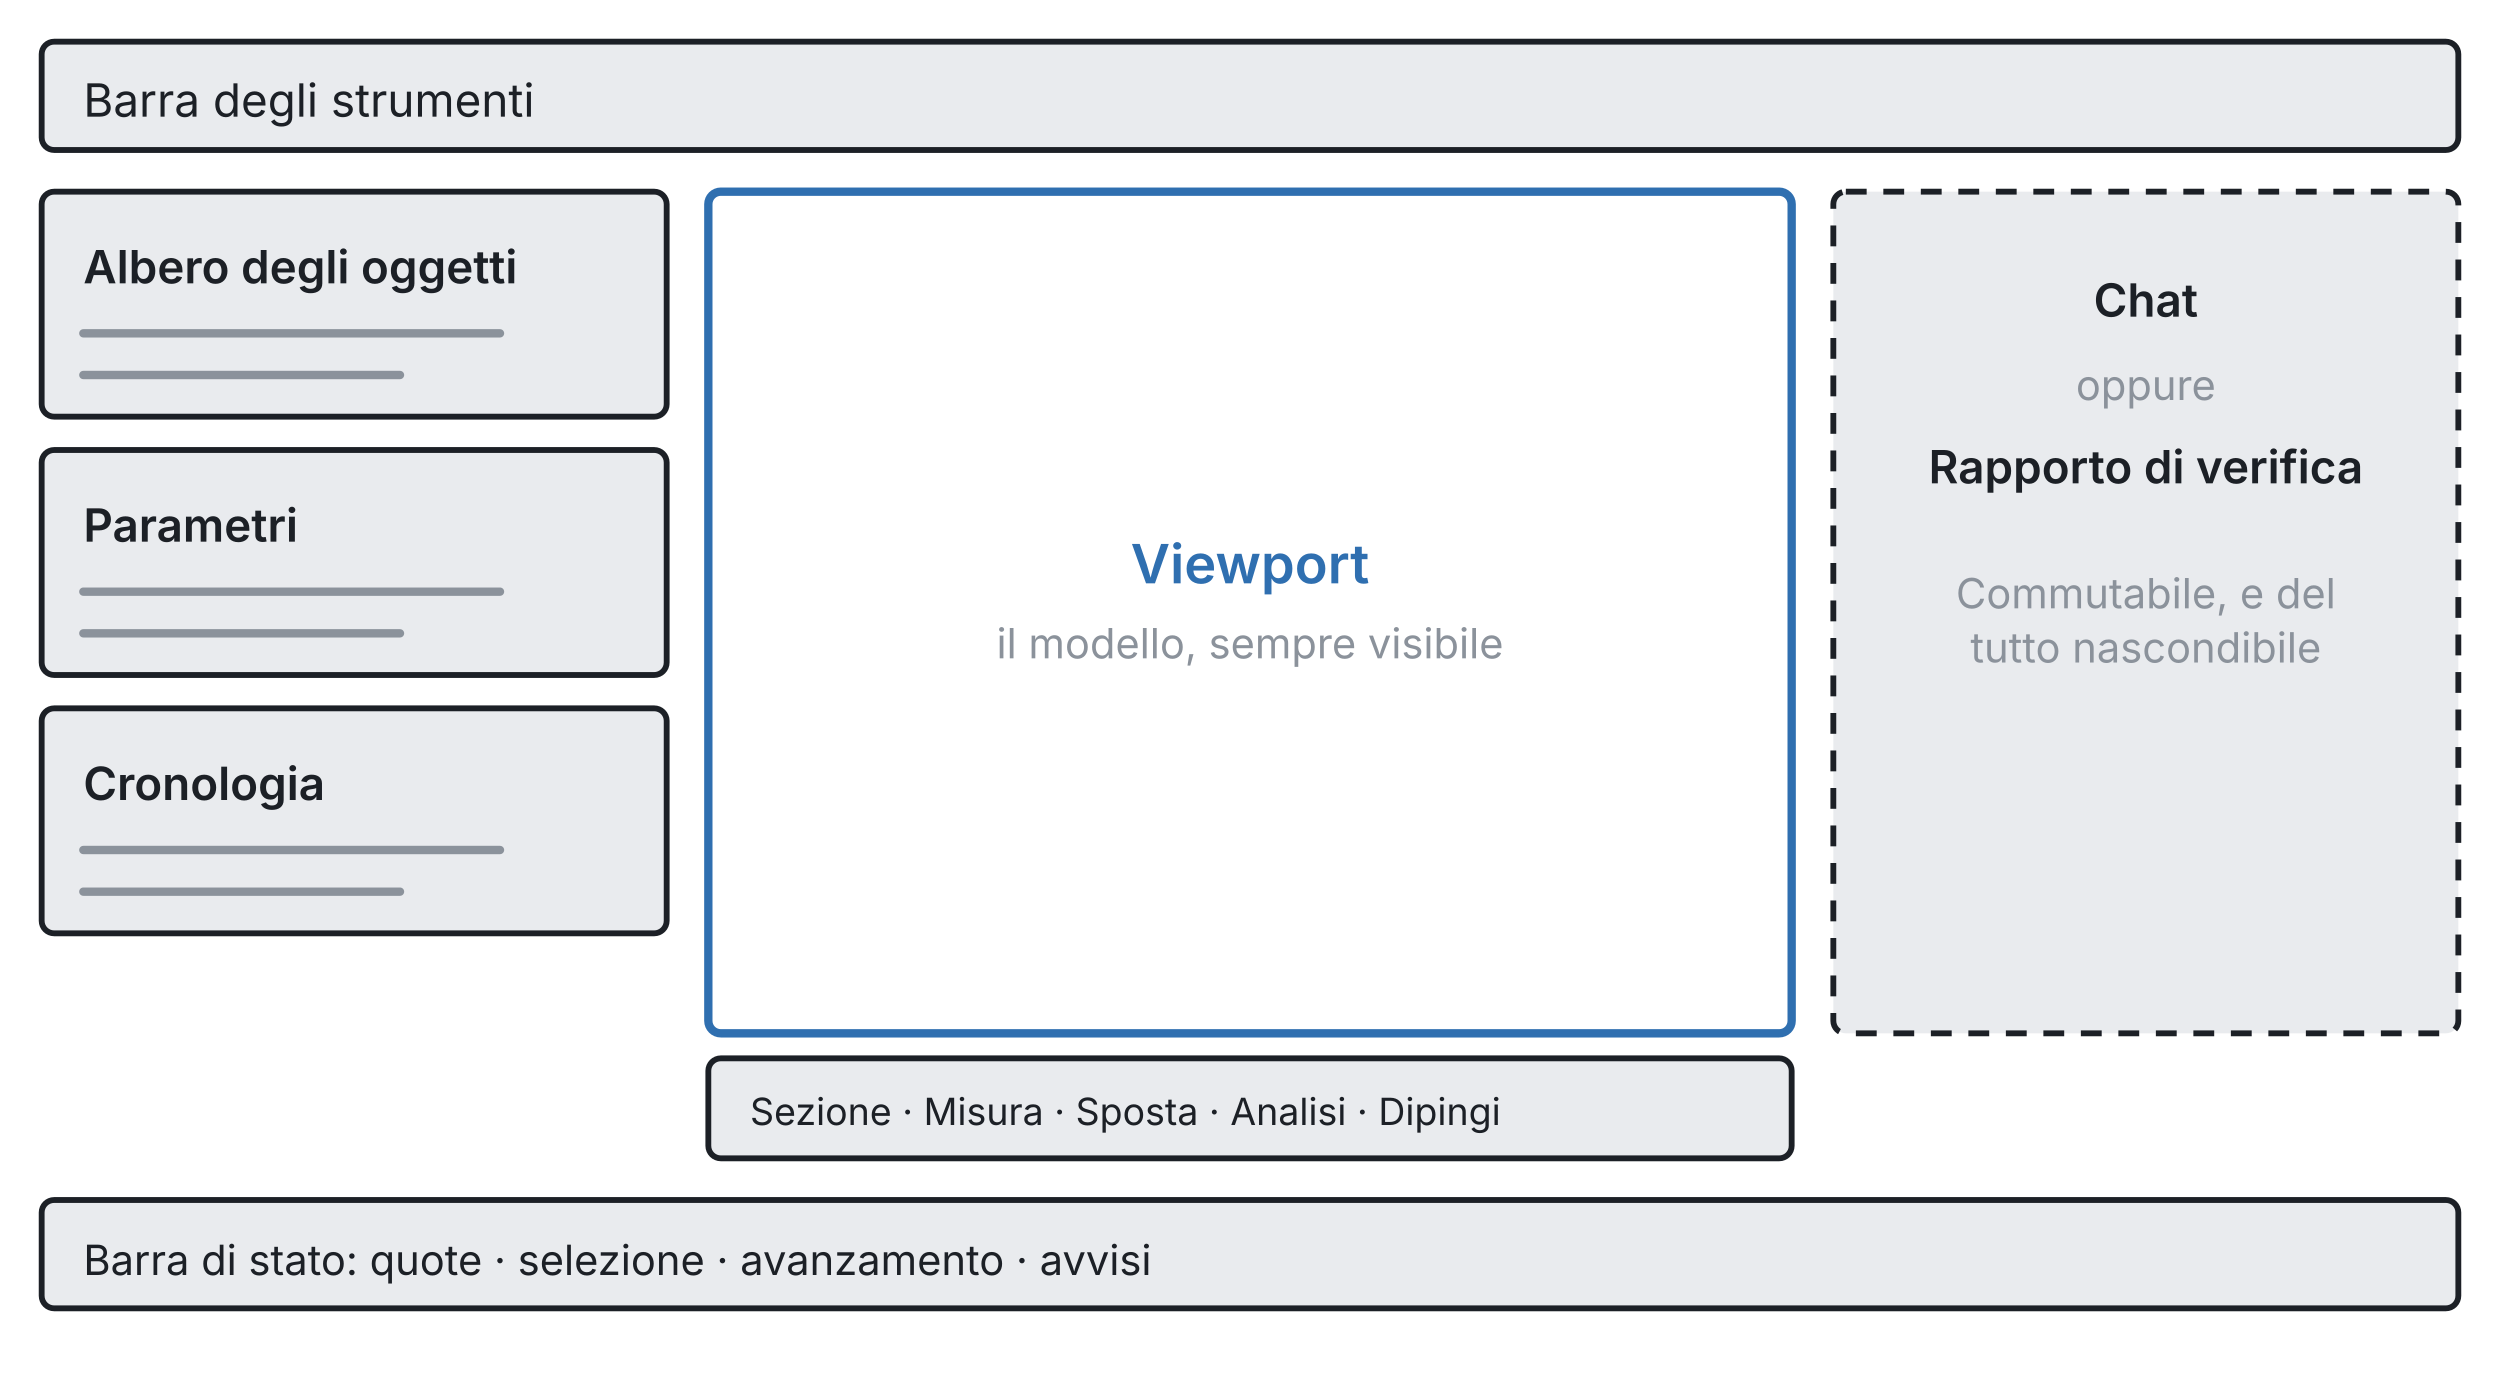
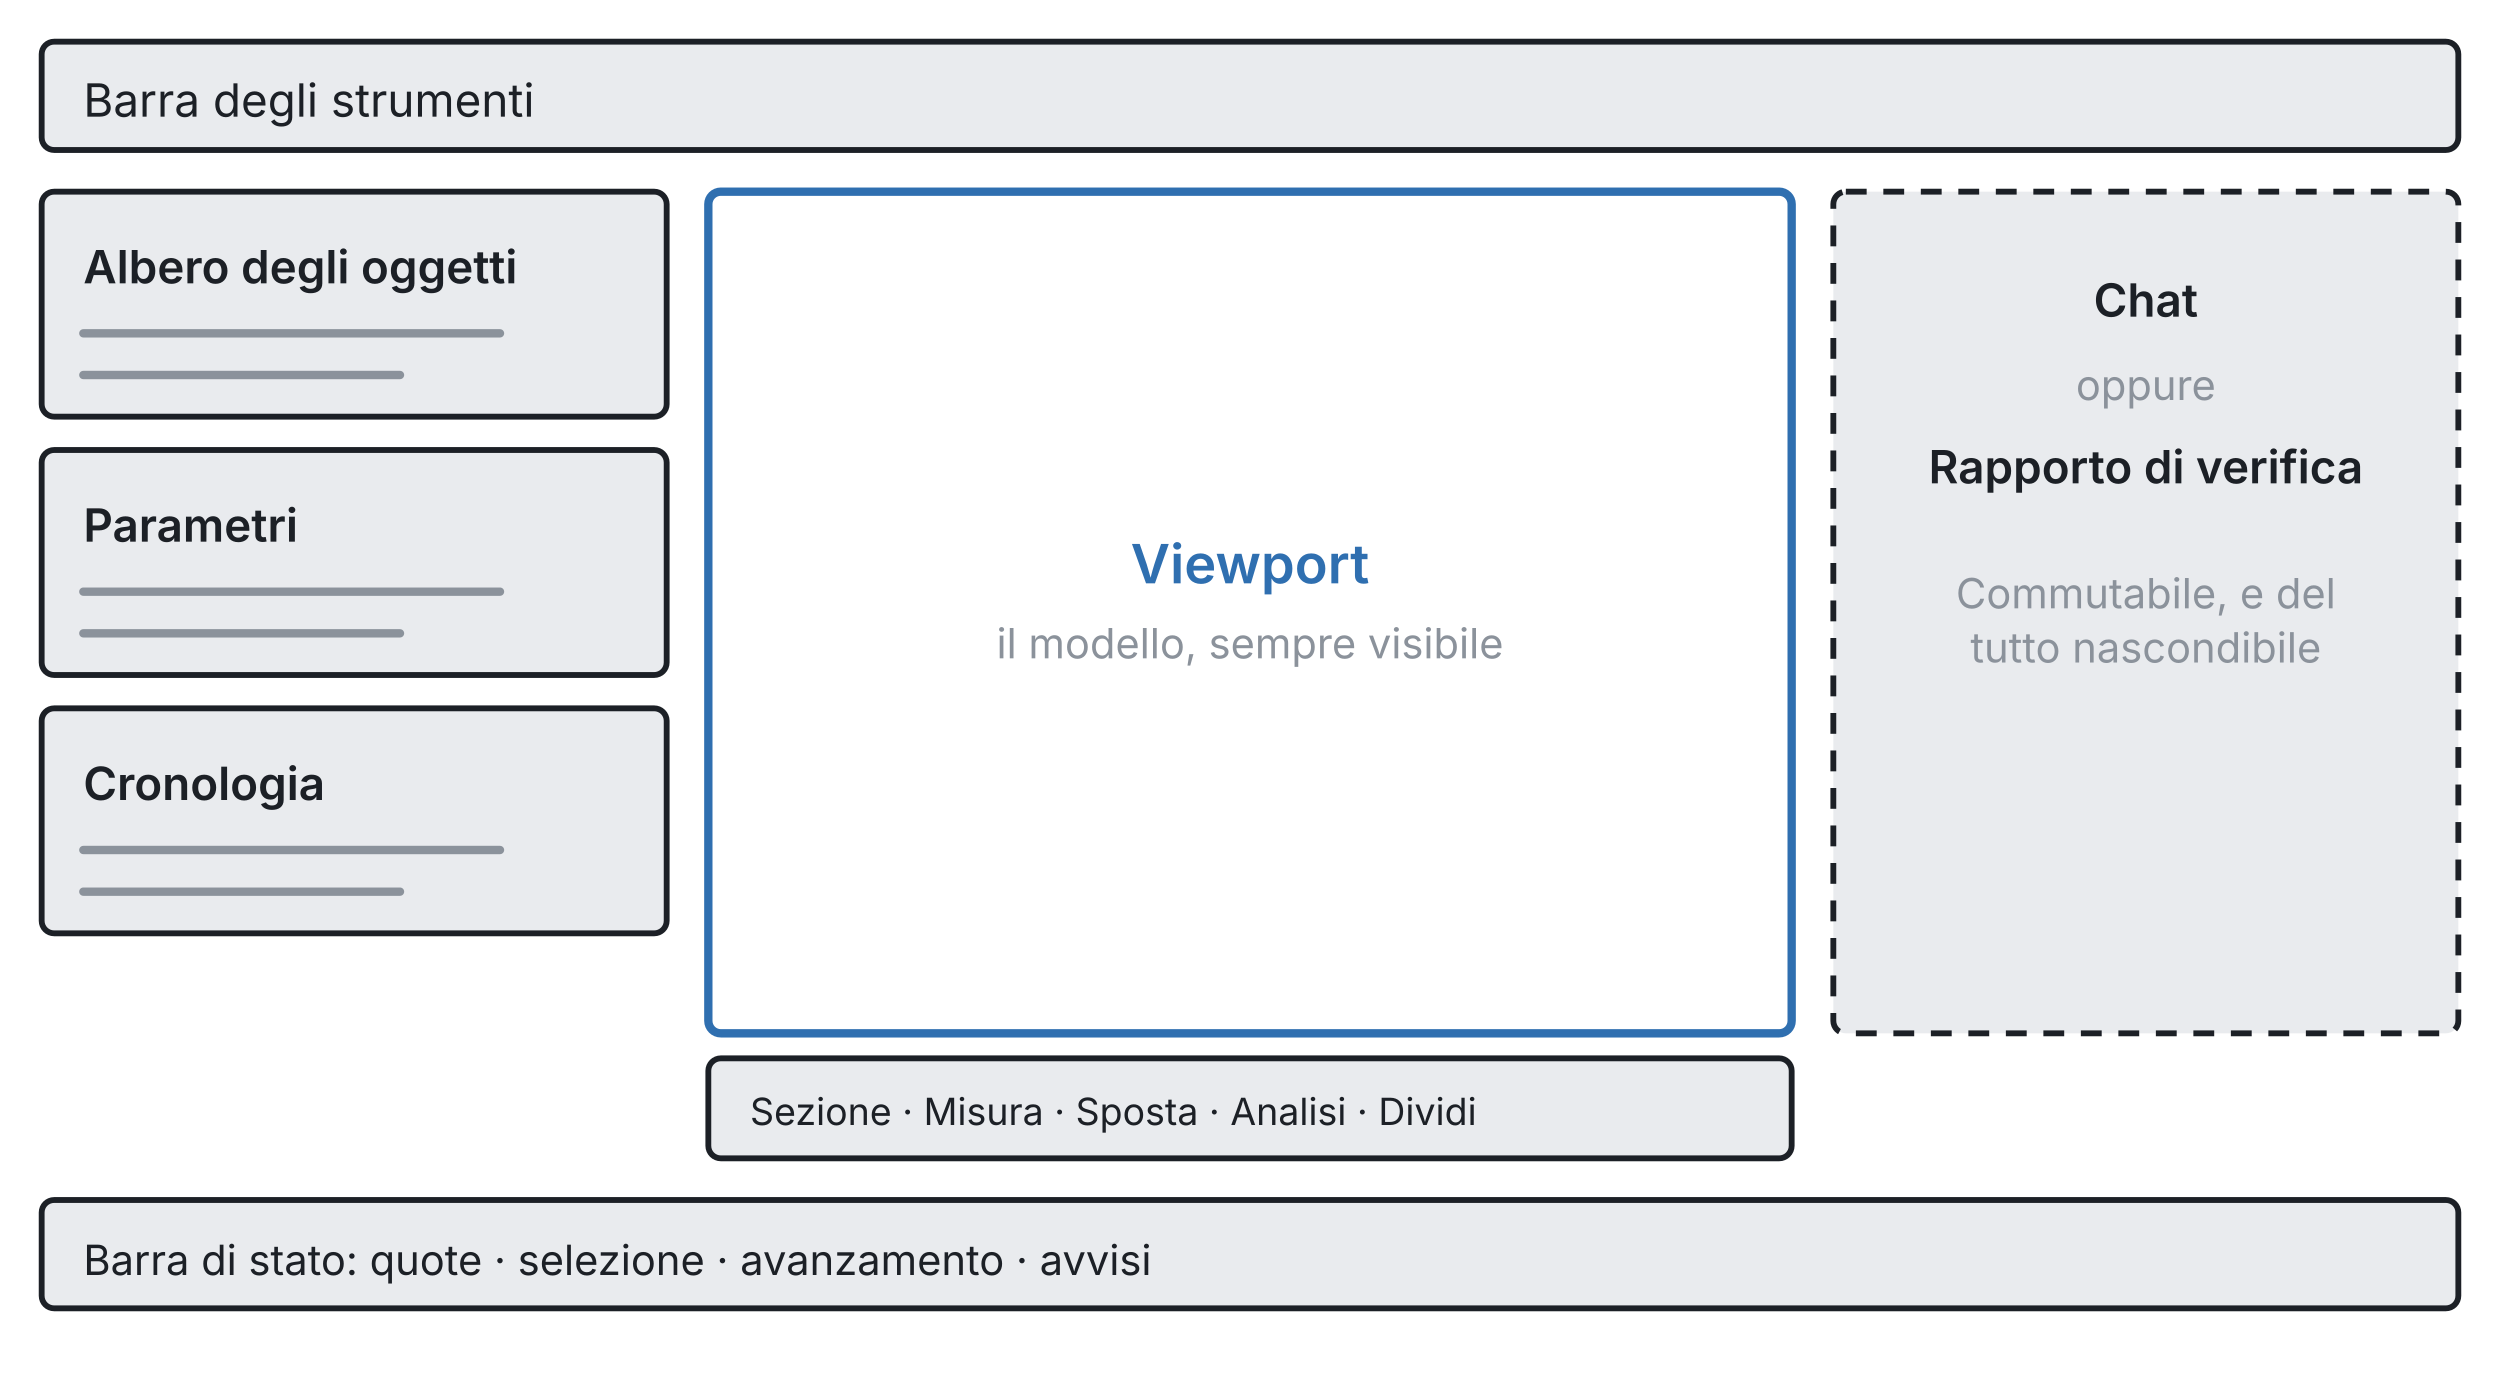
<svg xmlns="http://www.w3.org/2000/svg" viewBox="0 0 600 330" width="600" height="330">
  <rect x="0" y="0" width="600" height="330" fill="#ffffff" />
  <rect x="10" y="10" width="580" height="26" rx="3" fill="#e9ebee" stroke="#1c2026" stroke-width="1.4" />
  <text x="20" y="28" fill="#1c2026" font-size="11" font-family="system-ui, -apple-system, Segoe UI, sans-serif" text-anchor="start">Barra degli strumenti</text>
  <rect x="10" y="46" width="150" height="54" rx="3" fill="#e9ebee" stroke="#1c2026" stroke-width="1.4" />
  <text x="20" y="68" fill="#1c2026" font-size="11" font-family="system-ui, -apple-system, Segoe UI, sans-serif" text-anchor="start" font-weight="600">Albero degli oggetti</text>
  <line x1="20" y1="80" x2="120" y2="80" stroke="#8b929b" stroke-width="2" stroke-linecap="round" />
  <line x1="20" y1="90" x2="96" y2="90" stroke="#8b929b" stroke-width="2" stroke-linecap="round" />
  <rect x="10" y="108" width="150" height="54" rx="3" fill="#e9ebee" stroke="#1c2026" stroke-width="1.4" />
  <text x="20" y="130" fill="#1c2026" font-size="11" font-family="system-ui, -apple-system, Segoe UI, sans-serif" text-anchor="start" font-weight="600">Parametri</text>
  <line x1="20" y1="142" x2="120" y2="142" stroke="#8b929b" stroke-width="2" stroke-linecap="round" />
  <line x1="20" y1="152" x2="96" y2="152" stroke="#8b929b" stroke-width="2" stroke-linecap="round" />
  <rect x="10" y="170" width="150" height="54" rx="3" fill="#e9ebee" stroke="#1c2026" stroke-width="1.4" />
  <text x="20" y="192" fill="#1c2026" font-size="11" font-family="system-ui, -apple-system, Segoe UI, sans-serif" text-anchor="start" font-weight="600">Cronologia</text>
  <line x1="20" y1="204" x2="120" y2="204" stroke="#8b929b" stroke-width="2" stroke-linecap="round" />
  <line x1="20" y1="214" x2="96" y2="214" stroke="#8b929b" stroke-width="2" stroke-linecap="round" />
  <rect x="170" y="46" width="260" height="202" rx="3" fill="none" stroke="#2f6fb0" stroke-width="2" />
  <text x="300" y="140" fill="#2f6fb0" font-size="13" font-family="system-ui, -apple-system, Segoe UI, sans-serif" text-anchor="middle" font-weight="600">Viewport</text>
  <text x="300" y="158" fill="#8b929b" font-size="10" font-family="system-ui, -apple-system, Segoe UI, sans-serif" text-anchor="middle">il modello, sempre visibile</text>
  <rect x="440" y="46" width="150" height="202" rx="3" fill="#e9ebee" stroke="#1c2026" stroke-width="1.4" stroke-dasharray="5 4" />
  <text x="515" y="76" fill="#1c2026" font-size="11" font-family="system-ui, -apple-system, Segoe UI, sans-serif" text-anchor="middle" font-weight="600">Chat</text>
  <text x="515" y="96" fill="#8b929b" font-size="10" font-family="system-ui, -apple-system, Segoe UI, sans-serif" text-anchor="middle">oppure</text>
  <text x="515" y="116" fill="#1c2026" font-size="11" font-family="system-ui, -apple-system, Segoe UI, sans-serif" text-anchor="middle" font-weight="600">Rapporto di verifica</text>
  <text x="515" y="146" fill="#8b929b" font-size="10" font-family="system-ui, -apple-system, Segoe UI, sans-serif" text-anchor="middle">Commutabile, e del</text>
  <text x="515" y="159" fill="#8b929b" font-size="10" font-family="system-ui, -apple-system, Segoe UI, sans-serif" text-anchor="middle">tutto nascondibile</text>
  <rect x="170" y="254" width="260" height="24" rx="3" fill="#e9ebee" stroke="#1c2026" stroke-width="1.4" />
-   <text x="180" y="270" fill="#1c2026" font-size="9" font-family="system-ui, -apple-system, Segoe UI, sans-serif" text-anchor="start">Sezione · Misura · Sposta · Analisi · Dipingi</text>
+   <text x="180" y="270" fill="#1c2026" font-size="9" font-family="system-ui, -apple-system, Segoe UI, sans-serif" text-anchor="start">Sezione · Misura · Sposta · Analisi · Dividi</text>
  <rect x="10" y="288" width="580" height="26" rx="3" fill="#e9ebee" stroke="#1c2026" stroke-width="1.4" />
  <text x="20" y="306" fill="#1c2026" font-size="10" font-family="system-ui, -apple-system, Segoe UI, sans-serif" text-anchor="start">Barra di stato: quote · selezione · avanzamento · avvisi</text>
</svg>
